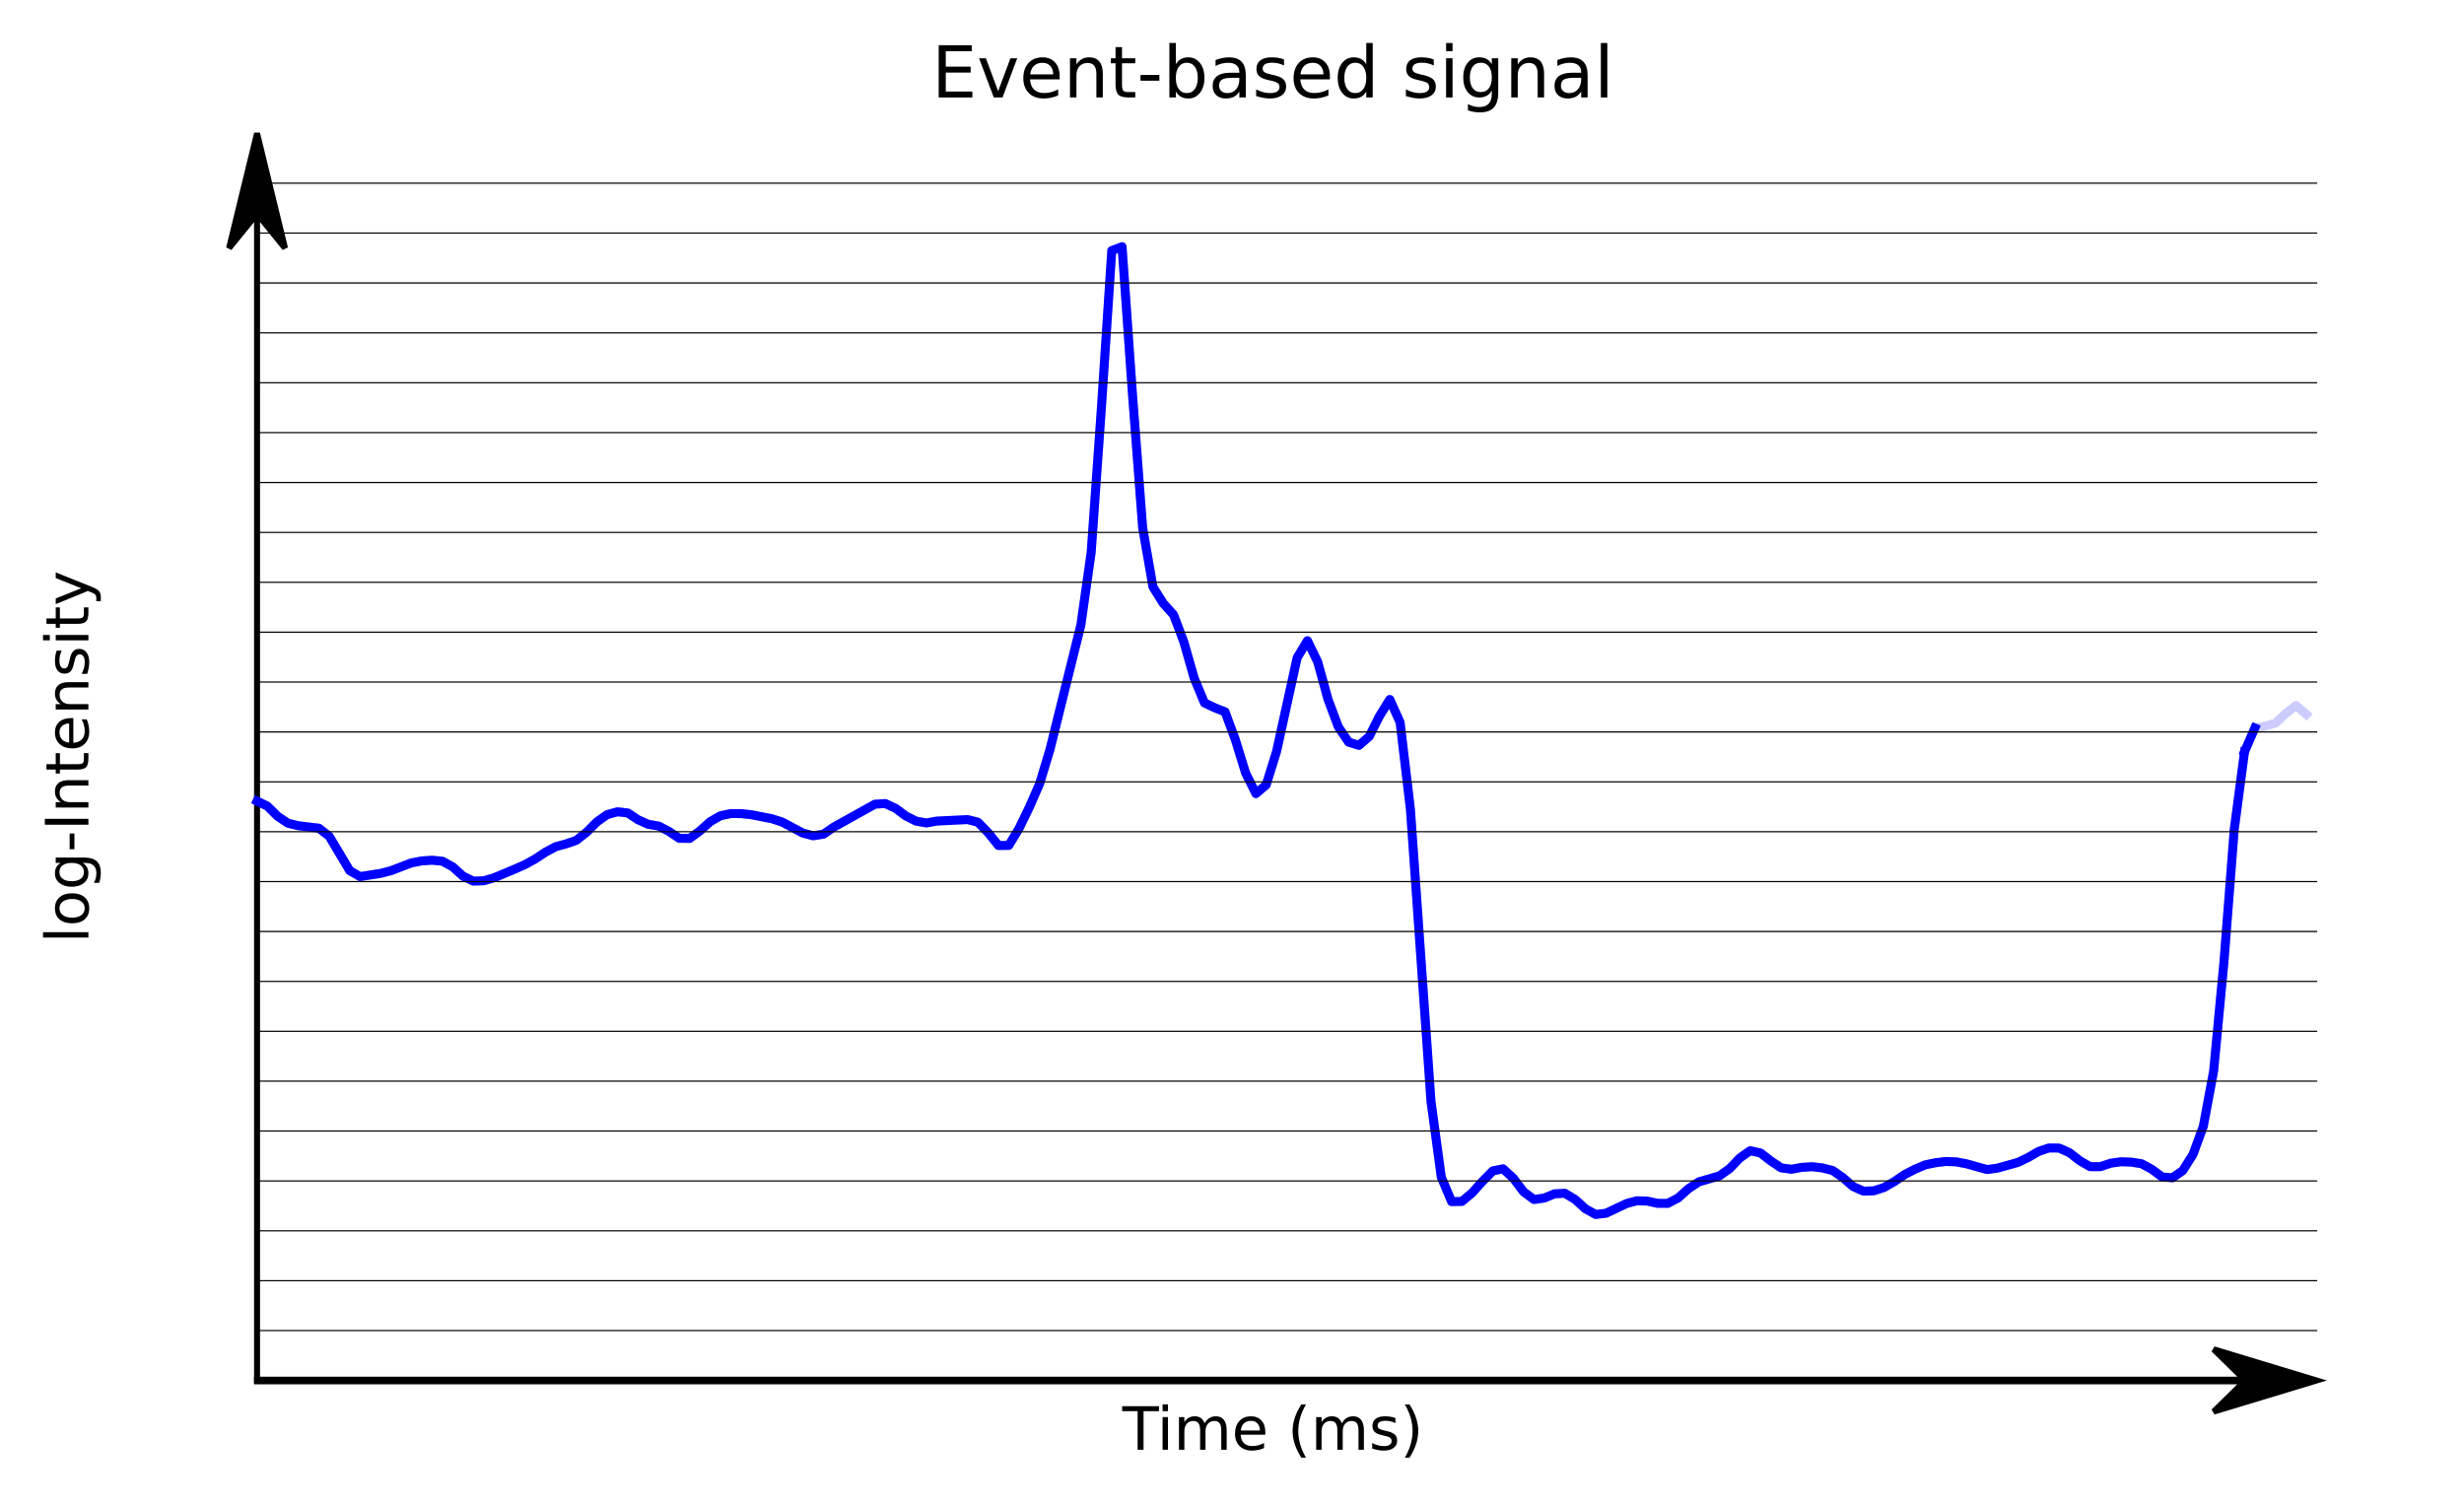
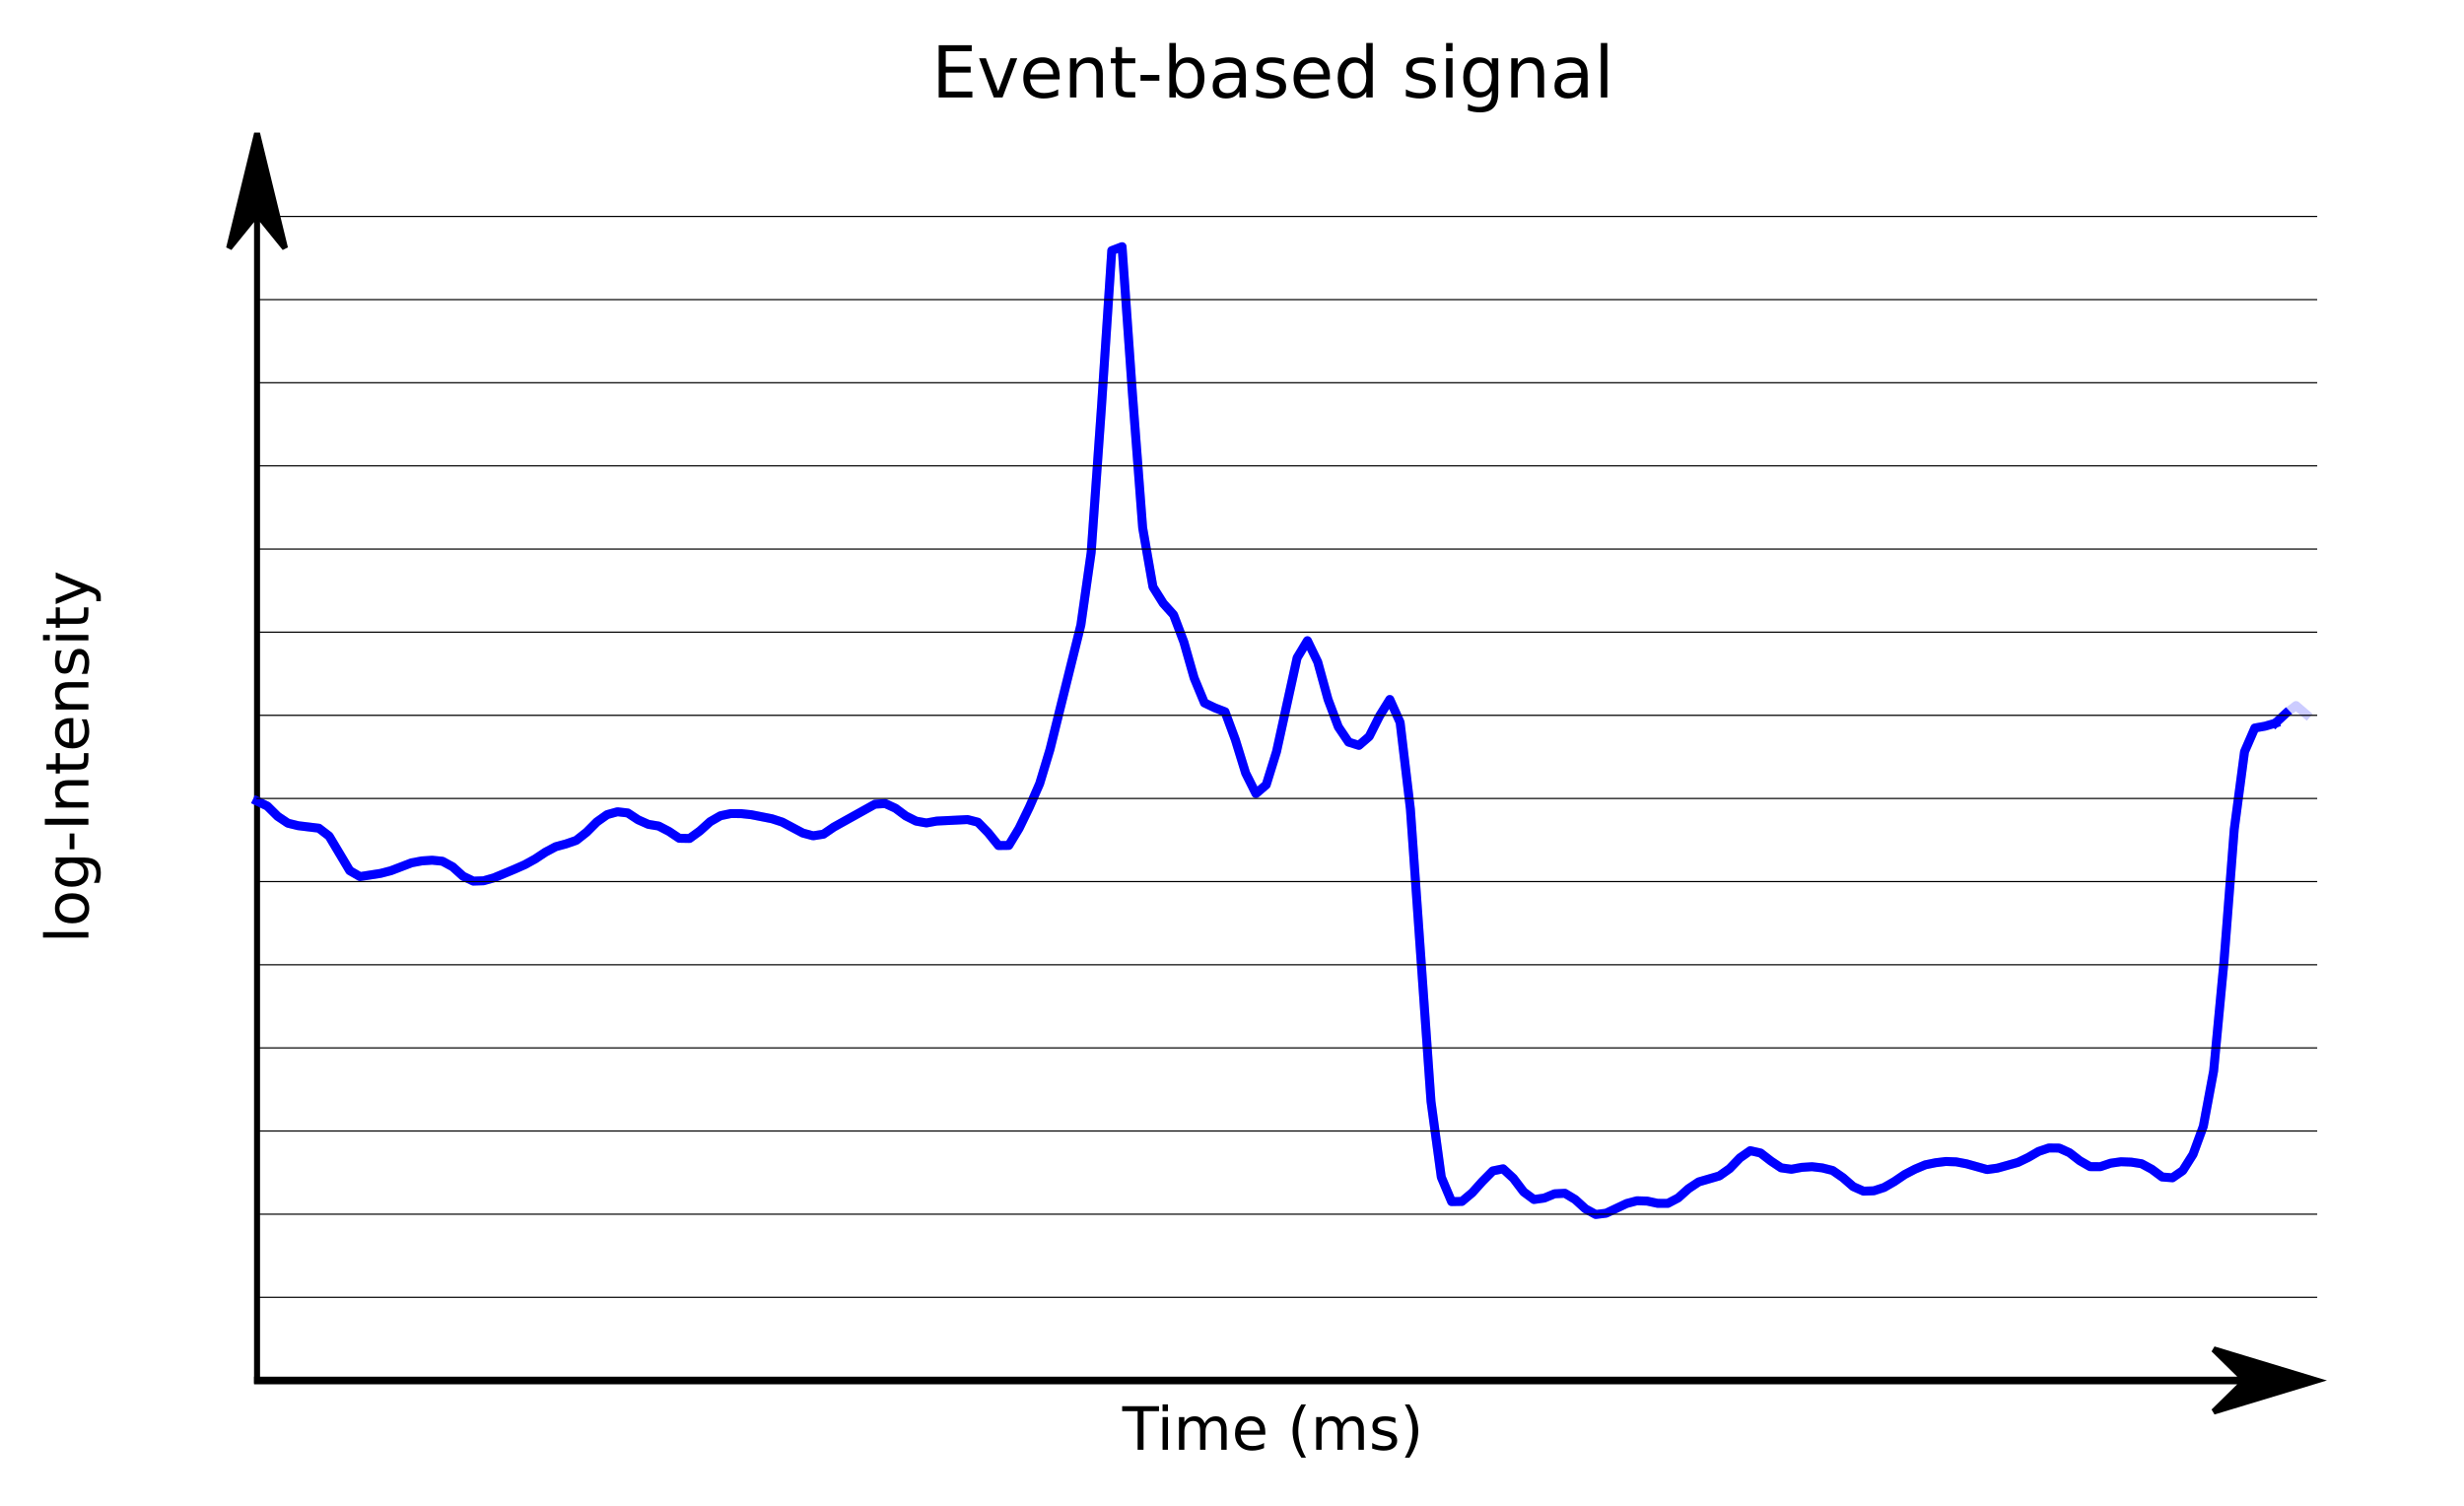
<svg xmlns="http://www.w3.org/2000/svg" xmlns:xlink="http://www.w3.org/1999/xlink" width="412.523pt" height="251.996pt" viewBox="0 0 412.523 251.996" version="1.1">
  <defs>
    <style type="text/css">*{stroke-linejoin: round; stroke-linecap: butt}</style>
  </defs>
  <g id="figure_1">
    <g id="patch_1">
      <path d="M 0 251.996  L 412.523 251.996  L 412.523 0  L 0 0  L 0 251.996  z " style="fill: none" />
    </g>
    <g id="axes_1">
      <g id="patch_2">
        <path d="M 20.878 231.118  L 405.323 231.118  L 405.323 22.318  L 20.878 22.318  L 20.878 231.118  z " style="fill: none" />
      </g>
      <g id="patch_3">
        <path d="M 387.848 231.118  L 370.608 236.338  L 375.78 231.256  L 43.035 231.256  L 43.035 230.98  L 375.78 230.98  L 370.608 225.898  z " style="stroke: #000000; stroke-linejoin: miter" />
      </g>
      <g id="patch_4">
        <path d="M 43.035 22.318  L 47.717 41.54  L 43.036 35.774  L 43.036 231.118  L 43.034 231.118  L 43.034 35.774  L 38.353 41.54  z " style="stroke: #000000; stroke-linejoin: miter" />
      </g>
      <g id="matplotlib.axis_1">
        <g id="text_1">
          <g transform="translate(187.9013 242.7166) scale(0.1 -0.1)">
            <defs>
              <path id="DejaVuSans-54" d="M -19 4666  L 3928 4666  L 3928 4134  L 2272 4134  L 2272 0  L 1638 0  L 1638 4134  L -19 4134  L -19 4666  z " transform="scale(0.015625)" />
              <path id="DejaVuSans-69" d="M 603 3500  L 1178 3500  L 1178 0  L 603 0  L 603 3500  z M 603 4863  L 1178 4863  L 1178 4134  L 603 4134  L 603 4863  z " transform="scale(0.015625)" />
              <path id="DejaVuSans-6d" d="M 3328 2828  Q 3544 3216 3844 3400  Q 4144 3584 4550 3584  Q 5097 3584 5394 3201  Q 5691 2819 5691 2113  L 5691 0  L 5113 0  L 5113 2094  Q 5113 2597 4934 2840  Q 4756 3084 4391 3084  Q 3944 3084 3684 2787  Q 3425 2491 3425 1978  L 3425 0  L 2847 0  L 2847 2094  Q 2847 2600 2669 2842  Q 2491 3084 2119 3084  Q 1678 3084 1418 2786  Q 1159 2488 1159 1978  L 1159 0  L 581 0  L 581 3500  L 1159 3500  L 1159 2956  Q 1356 3278 1631 3431  Q 1906 3584 2284 3584  Q 2666 3584 2933 3390  Q 3200 3197 3328 2828  z " transform="scale(0.015625)" />
              <path id="DejaVuSans-65" d="M 3597 1894  L 3597 1613  L 953 1613  Q 991 1019 1311 708  Q 1631 397 2203 397  Q 2534 397 2845 478  Q 3156 559 3463 722  L 3463 178  Q 3153 47 2828 -22  Q 2503 -91 2169 -91  Q 1331 -91 842 396  Q 353 884 353 1716  Q 353 2575 817 3079  Q 1281 3584 2069 3584  Q 2775 3584 3186 3129  Q 3597 2675 3597 1894  z M 3022 2063  Q 3016 2534 2758 2815  Q 2500 3097 2075 3097  Q 1594 3097 1305 2825  Q 1016 2553 972 2059  L 3022 2063  z " transform="scale(0.015625)" />
              <path id="DejaVuSans-20" transform="scale(0.015625)" />
              <path id="DejaVuSans-28" d="M 1984 4856  Q 1566 4138 1362 3434  Q 1159 2731 1159 2009  Q 1159 1288 1364 580  Q 1569 -128 1984 -844  L 1484 -844  Q 1016 -109 783 600  Q 550 1309 550 2009  Q 550 2706 781 3412  Q 1013 4119 1484 4856  L 1984 4856  z " transform="scale(0.015625)" />
              <path id="DejaVuSans-73" d="M 2834 3397  L 2834 2853  Q 2591 2978 2328 3040  Q 2066 3103 1784 3103  Q 1356 3103 1142 2972  Q 928 2841 928 2578  Q 928 2378 1081 2264  Q 1234 2150 1697 2047  L 1894 2003  Q 2506 1872 2764 1633  Q 3022 1394 3022 966  Q 3022 478 2636 193  Q 2250 -91 1575 -91  Q 1294 -91 989 -36  Q 684 19 347 128  L 347 722  Q 666 556 975 473  Q 1284 391 1588 391  Q 1994 391 2212 530  Q 2431 669 2431 922  Q 2431 1156 2273 1281  Q 2116 1406 1581 1522  L 1381 1569  Q 847 1681 609 1914  Q 372 2147 372 2553  Q 372 3047 722 3315  Q 1072 3584 1716 3584  Q 2034 3584 2315 3537  Q 2597 3491 2834 3397  z " transform="scale(0.015625)" />
              <path id="DejaVuSans-29" d="M 513 4856  L 1013 4856  Q 1481 4119 1714 3412  Q 1947 2706 1947 2009  Q 1947 1309 1714 600  Q 1481 -109 1013 -844  L 513 -844  Q 928 -128 1133 580  Q 1338 1288 1338 2009  Q 1338 2731 1133 3434  Q 928 4138 513 4856  z " transform="scale(0.015625)" />
            </defs>
            <use xlink:href="#DejaVuSans-54" />
            <use xlink:href="#DejaVuSans-69" x="57.959" />
            <use xlink:href="#DejaVuSans-6d" x="85.742" />
            <use xlink:href="#DejaVuSans-65" x="183.154" />
            <use xlink:href="#DejaVuSans-20" x="244.678" />
            <use xlink:href="#DejaVuSans-28" x="276.465" />
            <use xlink:href="#DejaVuSans-6d" x="315.479" />
            <use xlink:href="#DejaVuSans-73" x="412.891" />
            <use xlink:href="#DejaVuSans-29" x="464.99" />
          </g>
        </g>
      </g>
      <g id="matplotlib.axis_2">
        <g id="text_2">
          <g transform="translate(14.79844 157.9072) rotate(-90) scale(0.1 -0.1)">
            <defs>
              <path id="DejaVuSans-6c" d="M 603 4863  L 1178 4863  L 1178 0  L 603 0  L 603 4863  z " transform="scale(0.015625)" />
              <path id="DejaVuSans-6f" d="M 1959 3097  Q 1497 3097 1228 2736  Q 959 2375 959 1747  Q 959 1119 1226 758  Q 1494 397 1959 397  Q 2419 397 2687 759  Q 2956 1122 2956 1747  Q 2956 2369 2687 2733  Q 2419 3097 1959 3097  z M 1959 3584  Q 2709 3584 3137 3096  Q 3566 2609 3566 1747  Q 3566 888 3137 398  Q 2709 -91 1959 -91  Q 1206 -91 779 398  Q 353 888 353 1747  Q 353 2609 779 3096  Q 1206 3584 1959 3584  z " transform="scale(0.015625)" />
              <path id="DejaVuSans-67" d="M 2906 1791  Q 2906 2416 2648 2759  Q 2391 3103 1925 3103  Q 1463 3103 1205 2759  Q 947 2416 947 1791  Q 947 1169 1205 825  Q 1463 481 1925 481  Q 2391 481 2648 825  Q 2906 1169 2906 1791  z M 3481 434  Q 3481 -459 3084 -895  Q 2688 -1331 1869 -1331  Q 1566 -1331 1297 -1286  Q 1028 -1241 775 -1147  L 775 -588  Q 1028 -725 1275 -790  Q 1522 -856 1778 -856  Q 2344 -856 2625 -561  Q 2906 -266 2906 331  L 2906 616  Q 2728 306 2450 153  Q 2172 0 1784 0  Q 1141 0 747 490  Q 353 981 353 1791  Q 353 2603 747 3093  Q 1141 3584 1784 3584  Q 2172 3584 2450 3431  Q 2728 3278 2906 2969  L 2906 3500  L 3481 3500  L 3481 434  z " transform="scale(0.015625)" />
              <path id="DejaVuSans-2d" d="M 313 2009  L 1997 2009  L 1997 1497  L 313 1497  L 313 2009  z " transform="scale(0.015625)" />
              <path id="DejaVuSans-49" d="M 628 4666  L 1259 4666  L 1259 0  L 628 0  L 628 4666  z " transform="scale(0.015625)" />
              <path id="DejaVuSans-6e" d="M 3513 2113  L 3513 0  L 2938 0  L 2938 2094  Q 2938 2591 2744 2837  Q 2550 3084 2163 3084  Q 1697 3084 1428 2787  Q 1159 2491 1159 1978  L 1159 0  L 581 0  L 581 3500  L 1159 3500  L 1159 2956  Q 1366 3272 1645 3428  Q 1925 3584 2291 3584  Q 2894 3584 3203 3211  Q 3513 2838 3513 2113  z " transform="scale(0.015625)" />
              <path id="DejaVuSans-74" d="M 1172 4494  L 1172 3500  L 2356 3500  L 2356 3053  L 1172 3053  L 1172 1153  Q 1172 725 1289 603  Q 1406 481 1766 481  L 2356 481  L 2356 0  L 1766 0  Q 1100 0 847 248  Q 594 497 594 1153  L 594 3053  L 172 3053  L 172 3500  L 594 3500  L 594 4494  L 1172 4494  z " transform="scale(0.015625)" />
              <path id="DejaVuSans-79" d="M 2059 -325  Q 1816 -950 1584 -1140  Q 1353 -1331 966 -1331  L 506 -1331  L 506 -850  L 844 -850  Q 1081 -850 1212 -737  Q 1344 -625 1503 -206  L 1606 56  L 191 3500  L 800 3500  L 1894 763  L 2988 3500  L 3597 3500  L 2059 -325  z " transform="scale(0.015625)" />
            </defs>
            <use xlink:href="#DejaVuSans-6c" />
            <use xlink:href="#DejaVuSans-6f" x="27.783" />
            <use xlink:href="#DejaVuSans-67" x="88.965" />
            <use xlink:href="#DejaVuSans-2d" x="152.441" />
            <use xlink:href="#DejaVuSans-49" x="188.525" />
            <use xlink:href="#DejaVuSans-6e" x="218.018" />
            <use xlink:href="#DejaVuSans-74" x="281.396" />
            <use xlink:href="#DejaVuSans-65" x="320.605" />
            <use xlink:href="#DejaVuSans-6e" x="382.129" />
            <use xlink:href="#DejaVuSans-73" x="445.508" />
            <use xlink:href="#DejaVuSans-69" x="497.607" />
            <use xlink:href="#DejaVuSans-74" x="525.391" />
            <use xlink:href="#DejaVuSans-79" x="564.6" />
          </g>
        </g>
      </g>
      <g id="line2d_1">
-         <path d="M 43.035 134.121  L 44.759 134.957  L 46.483 136.664  L 48.207 137.82  L 49.931 138.24  L 53.379 138.657  L 55.103 139.981  L 58.551 145.763  L 60.275 146.759  L 63.724 146.221  L 65.448 145.774  L 68.896 144.456  L 70.62 144.132  L 72.344 144.017  L 74.068 144.186  L 75.792 145.127  L 77.516 146.688  L 79.24 147.516  L 80.964 147.459  L 82.688 146.968  L 86.136 145.528  L 87.861 144.766  L 89.585 143.818  L 91.309 142.676  L 93.033 141.756  L 94.757 141.288  L 96.481 140.693  L 98.205 139.333  L 99.929 137.604  L 101.653 136.384  L 103.377 135.907  L 105.101 136.106  L 106.825 137.245  L 108.549 138.013  L 110.273 138.295  L 111.997 139.191  L 113.722 140.345  L 115.446 140.375  L 117.17 139.123  L 118.894 137.569  L 120.618 136.573  L 122.342 136.211  L 124.066 136.214  L 125.79 136.4  L 129.238 137.077  L 130.962 137.633  L 134.41 139.468  L 136.134 139.927  L 137.858 139.659  L 139.583 138.476  L 146.479 134.639  L 148.203 134.529  L 149.927 135.323  L 151.651 136.606  L 153.375 137.472  L 155.099 137.778  L 156.823 137.467  L 161.995 137.212  L 163.719 137.654  L 165.444 139.422  L 167.168 141.556  L 168.892 141.535  L 170.616 138.685  L 172.34 135.131  L 174.064 131.185  L 175.788 125.474  L 180.96 104.633  L 182.684 92.493  L 184.408 68.139  L 186.132 41.956  L 187.856 41.3  L 189.58 65.755  L 191.305 88.371  L 193.029 98.262  L 194.753 101.013  L 196.477 102.926  L 198.201 107.48  L 199.925 113.516  L 201.649 117.676  L 203.373 118.498  L 205.097 119.169  L 206.821 123.833  L 208.545 129.429  L 210.269 132.869  L 211.993 131.388  L 213.717 125.829  L 217.166 110.128  L 218.89 107.268  L 220.614 110.831  L 222.338 117.095  L 224.062 121.692  L 225.786 124.246  L 227.51 124.791  L 229.234 123.304  L 230.958 119.879  L 232.682 117.105  L 234.406 120.942  L 236.13 135.474  L 239.578 184.399  L 241.303 197.08  L 243.027 201.174  L 244.751 201.143  L 246.475 199.696  L 248.199 197.775  L 249.923 196.033  L 251.647 195.679  L 253.371 197.271  L 255.095 199.548  L 256.819 200.82  L 258.543 200.577  L 260.267 199.867  L 261.991 199.78  L 263.715 200.818  L 265.439 202.385  L 267.164 203.329  L 268.888 203.116  L 272.336 201.49  L 274.06 201.033  L 275.784 201.088  L 277.508 201.461  L 279.232 201.466  L 280.956 200.562  L 282.68 199.018  L 284.404 197.871  L 287.852 196.871  L 289.576 195.651  L 291.3 193.856  L 293.025 192.646  L 294.749 193.034  L 296.473 194.368  L 298.197 195.521  L 299.921 195.759  L 301.645 195.441  L 303.369 195.331  L 305.093 195.532  L 306.817 195.962  L 308.541 197.16  L 310.265 198.66  L 311.989 199.422  L 313.713 199.364  L 315.437 198.804  L 317.161 197.811  L 318.886 196.639  L 320.61 195.741  L 322.334 195.017  L 324.058 194.663  L 325.782 194.455  L 327.506 194.52  L 329.23 194.844  L 332.678 195.806  L 334.402 195.571  L 337.85 194.608  L 339.574 193.777  L 341.298 192.775  L 343.022 192.193  L 344.747 192.211  L 346.471 192.988  L 348.195 194.326  L 349.919 195.319  L 351.643 195.325  L 353.367 194.743  L 355.091 194.5  L 356.815 194.563  L 358.539 194.83  L 360.263 195.763  L 361.987 197.05  L 363.711 197.183  L 365.435 195.986  L 367.159 193.258  L 368.883 188.554  L 370.608 179.3  L 372.332 161.08  L 374.056 138.854  L 375.78 125.853  L 377.504 121.881  L 379.228 121.574  L 380.952 121.064  L 382.676 119.463  L 384.4 118.122  L 386.124 119.603  L 386.124 119.603  " clip-path="url(#p5d56871ee8)" style="fill: none; stroke: #0000ff; stroke-opacity: 0.2; stroke-width: 1.5; stroke-linecap: square" />
+         <path d="M 43.035 134.121  L 44.759 134.957  L 46.483 136.664  L 48.207 137.82  L 49.931 138.24  L 53.379 138.657  L 55.103 139.981  L 58.551 145.763  L 60.275 146.759  L 63.724 146.221  L 65.448 145.774  L 68.896 144.456  L 70.62 144.132  L 72.344 144.017  L 74.068 144.186  L 75.792 145.127  L 77.516 146.688  L 79.24 147.516  L 80.964 147.459  L 82.688 146.968  L 86.136 145.528  L 87.861 144.766  L 89.585 143.818  L 91.309 142.676  L 93.033 141.756  L 94.757 141.288  L 96.481 140.693  L 98.205 139.333  L 99.929 137.604  L 101.653 136.384  L 103.377 135.907  L 105.101 136.106  L 106.825 137.245  L 108.549 138.013  L 110.273 138.295  L 111.997 139.191  L 113.722 140.345  L 115.446 140.375  L 117.17 139.123  L 118.894 137.569  L 120.618 136.573  L 122.342 136.211  L 124.066 136.214  L 125.79 136.4  L 129.238 137.077  L 130.962 137.633  L 134.41 139.468  L 136.134 139.927  L 137.858 139.659  L 139.583 138.476  L 146.479 134.639  L 148.203 134.529  L 149.927 135.323  L 151.651 136.606  L 153.375 137.472  L 155.099 137.778  L 156.823 137.467  L 161.995 137.212  L 163.719 137.654  L 165.444 139.422  L 167.168 141.556  L 168.892 141.535  L 170.616 138.685  L 172.34 135.131  L 174.064 131.185  L 175.788 125.474  L 180.96 104.633  L 182.684 92.493  L 184.408 68.139  L 186.132 41.956  L 187.856 41.3  L 189.58 65.755  L 191.305 88.371  L 193.029 98.262  L 194.753 101.013  L 196.477 102.926  L 198.201 107.48  L 199.925 113.516  L 201.649 117.676  L 203.373 118.498  L 205.097 119.169  L 206.821 123.833  L 208.545 129.429  L 210.269 132.869  L 211.993 131.388  L 213.717 125.829  L 217.166 110.128  L 218.89 107.268  L 220.614 110.831  L 222.338 117.095  L 224.062 121.692  L 225.786 124.246  L 227.51 124.791  L 229.234 123.304  L 230.958 119.879  L 232.682 117.105  L 234.406 120.942  L 236.13 135.474  L 239.578 184.399  L 241.303 197.08  L 243.027 201.174  L 244.751 201.143  L 246.475 199.696  L 248.199 197.775  L 249.923 196.033  L 251.647 195.679  L 253.371 197.271  L 255.095 199.548  L 256.819 200.82  L 258.543 200.577  L 260.267 199.867  L 261.991 199.78  L 263.715 200.818  L 265.439 202.385  L 267.164 203.329  L 268.888 203.116  L 272.336 201.49  L 274.06 201.033  L 275.784 201.088  L 277.508 201.461  L 279.232 201.466  L 280.956 200.562  L 282.68 199.018  L 284.404 197.871  L 287.852 196.871  L 289.576 195.651  L 291.3 193.856  L 293.025 192.646  L 294.749 193.034  L 296.473 194.368  L 298.197 195.521  L 299.921 195.759  L 301.645 195.441  L 303.369 195.331  L 305.093 195.532  L 306.817 195.962  L 308.541 197.16  L 310.265 198.66  L 311.989 199.422  L 313.713 199.364  L 315.437 198.804  L 317.161 197.811  L 318.886 196.639  L 320.61 195.741  L 322.334 195.017  L 324.058 194.663  L 325.782 194.455  L 327.506 194.52  L 329.23 194.844  L 332.678 195.806  L 334.402 195.571  L 337.85 194.608  L 339.574 193.777  L 341.298 192.775  L 343.022 192.193  L 344.747 192.211  L 346.471 192.988  L 348.195 194.326  L 349.919 195.319  L 351.643 195.325  L 353.367 194.743  L 355.091 194.5  L 356.815 194.563  L 358.539 194.83  L 360.263 195.763  L 361.987 197.05  L 363.711 197.183  L 365.435 195.986  L 367.159 193.258  L 368.883 188.554  L 370.608 179.3  L 372.332 161.08  L 374.056 138.854  L 375.78 125.853  L 377.504 121.881  L 379.228 121.574  L 380.952 121.064  L 382.676 119.463  L 384.4 118.122  L 386.124 119.603  L 386.124 119.603  " clip-path="url(#p4c63190690)" style="fill: none; stroke: #0000ff; stroke-opacity: 0.2; stroke-width: 1.5; stroke-linecap: square" />
      </g>
      <g id="line2d_2">
-         <path d="M 43.035 134.121  L 44.759 134.957  L 46.483 136.664  L 48.207 137.82  L 49.931 138.24  L 53.379 138.657  L 55.103 139.981  L 58.551 145.763  L 60.275 146.759  L 63.724 146.221  L 65.448 145.774  L 68.896 144.456  L 70.62 144.132  L 72.344 144.017  L 74.068 144.186  L 75.792 145.127  L 77.516 146.688  L 79.24 147.516  L 80.964 147.459  L 82.688 146.968  L 86.136 145.528  L 87.861 144.766  L 89.585 143.818  L 91.309 142.676  L 93.033 141.756  L 94.757 141.288  L 96.481 140.693  L 98.205 139.333  L 99.929 137.604  L 101.653 136.384  L 103.377 135.907  L 105.101 136.106  L 106.825 137.245  L 108.549 138.013  L 110.273 138.295  L 111.997 139.191  L 113.722 140.345  L 115.446 140.375  L 117.17 139.123  L 118.894 137.569  L 120.618 136.573  L 122.342 136.211  L 124.066 136.214  L 125.79 136.4  L 129.238 137.077  L 130.962 137.633  L 134.41 139.468  L 136.134 139.927  L 137.858 139.659  L 139.583 138.476  L 146.479 134.639  L 148.203 134.529  L 149.927 135.323  L 151.651 136.606  L 153.375 137.472  L 155.099 137.778  L 156.823 137.467  L 161.995 137.212  L 163.719 137.654  L 165.444 139.422  L 167.168 141.556  L 168.892 141.535  L 170.616 138.685  L 172.34 135.131  L 174.064 131.185  L 175.788 125.474  L 180.96 104.633  L 182.684 92.493  L 184.408 68.139  L 186.132 41.956  L 187.856 41.3  L 189.58 65.755  L 191.305 88.371  L 193.029 98.262  L 194.753 101.013  L 196.477 102.926  L 198.201 107.48  L 199.925 113.516  L 201.649 117.676  L 203.373 118.498  L 205.097 119.169  L 206.821 123.833  L 208.545 129.429  L 210.269 132.869  L 211.993 131.388  L 213.717 125.829  L 217.166 110.128  L 218.89 107.268  L 220.614 110.831  L 222.338 117.095  L 224.062 121.692  L 225.786 124.246  L 227.51 124.791  L 229.234 123.304  L 230.958 119.879  L 232.682 117.105  L 234.406 120.942  L 236.13 135.474  L 239.578 184.399  L 241.303 197.08  L 243.027 201.174  L 244.751 201.143  L 246.475 199.696  L 248.199 197.775  L 249.923 196.033  L 251.647 195.679  L 253.371 197.271  L 255.095 199.548  L 256.819 200.82  L 258.543 200.577  L 260.267 199.867  L 261.991 199.78  L 263.715 200.818  L 265.439 202.385  L 267.164 203.329  L 268.888 203.116  L 272.336 201.49  L 274.06 201.033  L 275.784 201.088  L 277.508 201.461  L 279.232 201.466  L 280.956 200.562  L 282.68 199.018  L 284.404 197.871  L 287.852 196.871  L 289.576 195.651  L 291.3 193.856  L 293.025 192.646  L 294.749 193.034  L 296.473 194.368  L 298.197 195.521  L 299.921 195.759  L 301.645 195.441  L 303.369 195.331  L 305.093 195.532  L 306.817 195.962  L 308.541 197.16  L 310.265 198.66  L 311.989 199.422  L 313.713 199.364  L 315.437 198.804  L 317.161 197.811  L 318.886 196.639  L 320.61 195.741  L 322.334 195.017  L 324.058 194.663  L 325.782 194.455  L 327.506 194.52  L 329.23 194.844  L 332.678 195.806  L 334.402 195.571  L 337.85 194.608  L 339.574 193.777  L 341.298 192.775  L 343.022 192.193  L 344.747 192.211  L 346.471 192.988  L 348.195 194.326  L 349.919 195.319  L 351.643 195.325  L 353.367 194.743  L 355.091 194.5  L 356.815 194.563  L 358.539 194.83  L 360.263 195.763  L 361.987 197.05  L 363.711 197.183  L 365.435 195.986  L 367.159 193.258  L 368.883 188.554  L 370.608 179.3  L 372.332 161.08  L 374.056 138.854  L 375.78 125.853  L 375.78 125.853  " clip-path="url(#p5d56871ee8)" style="fill: none; stroke: #0000ff; stroke-width: 1.5; stroke-linecap: square" />
+         <path d="M 43.035 134.121  L 44.759 134.957  L 46.483 136.664  L 48.207 137.82  L 49.931 138.24  L 53.379 138.657  L 55.103 139.981  L 58.551 145.763  L 60.275 146.759  L 63.724 146.221  L 65.448 145.774  L 68.896 144.456  L 70.62 144.132  L 72.344 144.017  L 74.068 144.186  L 75.792 145.127  L 77.516 146.688  L 79.24 147.516  L 80.964 147.459  L 82.688 146.968  L 86.136 145.528  L 87.861 144.766  L 89.585 143.818  L 91.309 142.676  L 93.033 141.756  L 94.757 141.288  L 96.481 140.693  L 98.205 139.333  L 99.929 137.604  L 101.653 136.384  L 103.377 135.907  L 105.101 136.106  L 106.825 137.245  L 108.549 138.013  L 110.273 138.295  L 111.997 139.191  L 113.722 140.345  L 115.446 140.375  L 117.17 139.123  L 118.894 137.569  L 120.618 136.573  L 122.342 136.211  L 124.066 136.214  L 125.79 136.4  L 129.238 137.077  L 130.962 137.633  L 134.41 139.468  L 136.134 139.927  L 137.858 139.659  L 139.583 138.476  L 146.479 134.639  L 148.203 134.529  L 149.927 135.323  L 151.651 136.606  L 153.375 137.472  L 155.099 137.778  L 156.823 137.467  L 161.995 137.212  L 163.719 137.654  L 165.444 139.422  L 167.168 141.556  L 168.892 141.535  L 170.616 138.685  L 172.34 135.131  L 174.064 131.185  L 175.788 125.474  L 180.96 104.633  L 182.684 92.493  L 184.408 68.139  L 186.132 41.956  L 187.856 41.3  L 189.58 65.755  L 191.305 88.371  L 193.029 98.262  L 194.753 101.013  L 196.477 102.926  L 198.201 107.48  L 199.925 113.516  L 201.649 117.676  L 203.373 118.498  L 205.097 119.169  L 206.821 123.833  L 208.545 129.429  L 210.269 132.869  L 211.993 131.388  L 213.717 125.829  L 217.166 110.128  L 218.89 107.268  L 220.614 110.831  L 222.338 117.095  L 224.062 121.692  L 225.786 124.246  L 227.51 124.791  L 229.234 123.304  L 230.958 119.879  L 232.682 117.105  L 234.406 120.942  L 236.13 135.474  L 239.578 184.399  L 241.303 197.08  L 243.027 201.174  L 244.751 201.143  L 246.475 199.696  L 248.199 197.775  L 249.923 196.033  L 251.647 195.679  L 253.371 197.271  L 255.095 199.548  L 256.819 200.82  L 258.543 200.577  L 260.267 199.867  L 261.991 199.78  L 263.715 200.818  L 265.439 202.385  L 267.164 203.329  L 268.888 203.116  L 272.336 201.49  L 274.06 201.033  L 275.784 201.088  L 277.508 201.461  L 279.232 201.466  L 280.956 200.562  L 282.68 199.018  L 284.404 197.871  L 287.852 196.871  L 289.576 195.651  L 291.3 193.856  L 293.025 192.646  L 294.749 193.034  L 296.473 194.368  L 298.197 195.521  L 299.921 195.759  L 301.645 195.441  L 303.369 195.331  L 305.093 195.532  L 306.817 195.962  L 308.541 197.16  L 310.265 198.66  L 311.989 199.422  L 313.713 199.364  L 315.437 198.804  L 317.161 197.811  L 318.886 196.639  L 320.61 195.741  L 322.334 195.017  L 324.058 194.663  L 325.782 194.455  L 327.506 194.52  L 329.23 194.844  L 332.678 195.806  L 334.402 195.571  L 337.85 194.608  L 339.574 193.777  L 341.298 192.775  L 343.022 192.193  L 344.747 192.211  L 346.471 192.988  L 348.195 194.326  L 349.919 195.319  L 351.643 195.325  L 353.367 194.743  L 355.091 194.5  L 356.815 194.563  L 358.539 194.83  L 360.263 195.763  L 361.987 197.05  L 363.711 197.183  L 365.435 195.986  L 367.159 193.258  L 368.883 188.554  L 370.608 179.3  L 372.332 161.08  L 374.056 138.854  L 375.78 125.853  L 377.504 121.881  L 379.228 121.574  L 380.952 121.064  L 380.952 121.064  " clip-path="url(#p4c63190690)" style="fill: none; stroke: #0000ff; stroke-width: 1.5; stroke-linecap: square" />
      </g>
      <g id="line2d_3">
-         <path d="M 375.78 125.853  L 377.504 121.881  " clip-path="url(#p5d56871ee8)" style="fill: none; stroke: #0000ff; stroke-width: 1.5; stroke-linecap: square" />
+         <path d="M 380.952 121.064  L 382.676 119.463  " clip-path="url(#p4c63190690)" style="fill: none; stroke: #0000ff; stroke-width: 1.5; stroke-linecap: square" />
      </g>
      <g id="line2d_4">
-         <path d="M 43.035 231.118  L 387.848 231.118  " clip-path="url(#p5d56871ee8)" style="fill: none; stroke: #000000; stroke-width: 0.2; stroke-linecap: square" />
+         <path d="M 43.035 231.118  L 387.848 231.118  " clip-path="url(#p4c63190690)" style="fill: none; stroke: #000000; stroke-width: 0.2; stroke-linecap: square" />
      </g>
      <g id="line2d_5">
-         <path d="M 43.035 222.766  L 387.848 222.766  " clip-path="url(#p5d56871ee8)" style="fill: none; stroke: #000000; stroke-width: 0.2; stroke-linecap: square" />
+         <path d="M 43.035 217.198  L 387.848 217.198  " clip-path="url(#p4c63190690)" style="fill: none; stroke: #000000; stroke-width: 0.2; stroke-linecap: square" />
      </g>
      <g id="line2d_6">
-         <path d="M 43.035 214.414  L 387.848 214.414  " clip-path="url(#p5d56871ee8)" style="fill: none; stroke: #000000; stroke-width: 0.2; stroke-linecap: square" />
+         <path d="M 43.035 203.278  L 387.848 203.278  " clip-path="url(#p4c63190690)" style="fill: none; stroke: #000000; stroke-width: 0.2; stroke-linecap: square" />
      </g>
      <g id="line2d_7">
-         <path d="M 43.035 206.062  L 387.848 206.062  " clip-path="url(#p5d56871ee8)" style="fill: none; stroke: #000000; stroke-width: 0.2; stroke-linecap: square" />
+         <path d="M 43.035 189.358  L 387.848 189.358  " clip-path="url(#p4c63190690)" style="fill: none; stroke: #000000; stroke-width: 0.2; stroke-linecap: square" />
      </g>
      <g id="line2d_8">
-         <path d="M 43.035 197.71  L 387.848 197.71  " clip-path="url(#p5d56871ee8)" style="fill: none; stroke: #000000; stroke-width: 0.2; stroke-linecap: square" />
+         <path d="M 43.035 175.438  L 387.848 175.438  " clip-path="url(#p4c63190690)" style="fill: none; stroke: #000000; stroke-width: 0.2; stroke-linecap: square" />
      </g>
      <g id="line2d_9">
-         <path d="M 43.035 189.358  L 387.848 189.358  " clip-path="url(#p5d56871ee8)" style="fill: none; stroke: #000000; stroke-width: 0.2; stroke-linecap: square" />
+         <path d="M 43.035 161.518  L 387.848 161.518  " clip-path="url(#p4c63190690)" style="fill: none; stroke: #000000; stroke-width: 0.2; stroke-linecap: square" />
      </g>
      <g id="line2d_10">
-         <path d="M 43.035 181.006  L 387.848 181.006  " clip-path="url(#p5d56871ee8)" style="fill: none; stroke: #000000; stroke-width: 0.2; stroke-linecap: square" />
+         <path d="M 43.035 147.598  L 387.848 147.598  " clip-path="url(#p4c63190690)" style="fill: none; stroke: #000000; stroke-width: 0.2; stroke-linecap: square" />
      </g>
      <g id="line2d_11">
-         <path d="M 43.035 172.654  L 387.848 172.654  " clip-path="url(#p5d56871ee8)" style="fill: none; stroke: #000000; stroke-width: 0.2; stroke-linecap: square" />
+         <path d="M 43.035 133.678  L 387.848 133.678  " clip-path="url(#p4c63190690)" style="fill: none; stroke: #000000; stroke-width: 0.2; stroke-linecap: square" />
      </g>
      <g id="line2d_12">
-         <path d="M 43.035 164.302  L 387.848 164.302  " clip-path="url(#p5d56871ee8)" style="fill: none; stroke: #000000; stroke-width: 0.2; stroke-linecap: square" />
+         <path d="M 43.035 119.758  L 387.848 119.758  " clip-path="url(#p4c63190690)" style="fill: none; stroke: #000000; stroke-width: 0.2; stroke-linecap: square" />
      </g>
      <g id="line2d_13">
-         <path d="M 43.035 155.95  L 387.848 155.95  " clip-path="url(#p5d56871ee8)" style="fill: none; stroke: #000000; stroke-width: 0.2; stroke-linecap: square" />
+         <path d="M 43.035 105.838  L 387.848 105.838  " clip-path="url(#p4c63190690)" style="fill: none; stroke: #000000; stroke-width: 0.2; stroke-linecap: square" />
      </g>
      <g id="line2d_14">
-         <path d="M 43.035 147.598  L 387.848 147.598  " clip-path="url(#p5d56871ee8)" style="fill: none; stroke: #000000; stroke-width: 0.2; stroke-linecap: square" />
+         <path d="M 43.035 91.918  L 387.848 91.918  " clip-path="url(#p4c63190690)" style="fill: none; stroke: #000000; stroke-width: 0.2; stroke-linecap: square" />
      </g>
      <g id="line2d_15">
-         <path d="M 43.035 139.246  L 387.848 139.246  " clip-path="url(#p5d56871ee8)" style="fill: none; stroke: #000000; stroke-width: 0.2; stroke-linecap: square" />
+         <path d="M 43.035 77.998  L 387.848 77.998  " clip-path="url(#p4c63190690)" style="fill: none; stroke: #000000; stroke-width: 0.2; stroke-linecap: square" />
      </g>
      <g id="line2d_16">
-         <path d="M 43.035 130.894  L 387.848 130.894  " clip-path="url(#p5d56871ee8)" style="fill: none; stroke: #000000; stroke-width: 0.2; stroke-linecap: square" />
+         <path d="M 43.035 64.078  L 387.848 64.078  " clip-path="url(#p4c63190690)" style="fill: none; stroke: #000000; stroke-width: 0.2; stroke-linecap: square" />
      </g>
      <g id="line2d_17">
-         <path d="M 43.035 122.542  L 387.848 122.542  " clip-path="url(#p5d56871ee8)" style="fill: none; stroke: #000000; stroke-width: 0.2; stroke-linecap: square" />
+         <path d="M 43.035 50.158  L 387.848 50.158  " clip-path="url(#p4c63190690)" style="fill: none; stroke: #000000; stroke-width: 0.2; stroke-linecap: square" />
      </g>
      <g id="line2d_18">
-         <path d="M 43.035 114.19  L 387.848 114.19  " clip-path="url(#p5d56871ee8)" style="fill: none; stroke: #000000; stroke-width: 0.2; stroke-linecap: square" />
-       </g>
-       <g id="line2d_19">
-         <path d="M 43.035 105.838  L 387.848 105.838  " clip-path="url(#p5d56871ee8)" style="fill: none; stroke: #000000; stroke-width: 0.2; stroke-linecap: square" />
-       </g>
-       <g id="line2d_20">
-         <path d="M 43.035 97.486  L 387.848 97.486  " clip-path="url(#p5d56871ee8)" style="fill: none; stroke: #000000; stroke-width: 0.2; stroke-linecap: square" />
-       </g>
-       <g id="line2d_21">
-         <path d="M 43.035 89.134  L 387.848 89.134  " clip-path="url(#p5d56871ee8)" style="fill: none; stroke: #000000; stroke-width: 0.2; stroke-linecap: square" />
-       </g>
-       <g id="line2d_22">
-         <path d="M 43.035 80.782  L 387.848 80.782  " clip-path="url(#p5d56871ee8)" style="fill: none; stroke: #000000; stroke-width: 0.2; stroke-linecap: square" />
-       </g>
-       <g id="line2d_23">
-         <path d="M 43.035 72.43  L 387.848 72.43  " clip-path="url(#p5d56871ee8)" style="fill: none; stroke: #000000; stroke-width: 0.2; stroke-linecap: square" />
-       </g>
-       <g id="line2d_24">
-         <path d="M 43.035 64.078  L 387.848 64.078  " clip-path="url(#p5d56871ee8)" style="fill: none; stroke: #000000; stroke-width: 0.2; stroke-linecap: square" />
-       </g>
-       <g id="line2d_25">
-         <path d="M 43.035 55.726  L 387.848 55.726  " clip-path="url(#p5d56871ee8)" style="fill: none; stroke: #000000; stroke-width: 0.2; stroke-linecap: square" />
-       </g>
-       <g id="line2d_26">
-         <path d="M 43.035 47.374  L 387.848 47.374  " clip-path="url(#p5d56871ee8)" style="fill: none; stroke: #000000; stroke-width: 0.2; stroke-linecap: square" />
-       </g>
-       <g id="line2d_27">
-         <path d="M 43.035 39.022  L 387.848 39.022  " clip-path="url(#p5d56871ee8)" style="fill: none; stroke: #000000; stroke-width: 0.2; stroke-linecap: square" />
-       </g>
-       <g id="line2d_28">
-         <path d="M 43.035 30.67  L 387.848 30.67  " clip-path="url(#p5d56871ee8)" style="fill: none; stroke: #000000; stroke-width: 0.2; stroke-linecap: square" />
+         <path d="M 43.035 36.238  L 387.848 36.238  " clip-path="url(#p4c63190690)" style="fill: none; stroke: #000000; stroke-width: 0.2; stroke-linecap: square" />
      </g>
      <g id="text_3">
        <g transform="translate(155.9796 16.31812) scale(0.12 -0.12)">
          <defs>
            <path id="DejaVuSans-45" d="M 628 4666  L 3578 4666  L 3578 4134  L 1259 4134  L 1259 2753  L 3481 2753  L 3481 2222  L 1259 2222  L 1259 531  L 3634 531  L 3634 0  L 628 0  L 628 4666  z " transform="scale(0.015625)" />
            <path id="DejaVuSans-76" d="M 191 3500  L 800 3500  L 1894 563  L 2988 3500  L 3597 3500  L 2284 0  L 1503 0  L 191 3500  z " transform="scale(0.015625)" />
            <path id="DejaVuSans-62" d="M 3116 1747  Q 3116 2381 2855 2742  Q 2594 3103 2138 3103  Q 1681 3103 1420 2742  Q 1159 2381 1159 1747  Q 1159 1113 1420 752  Q 1681 391 2138 391  Q 2594 391 2855 752  Q 3116 1113 3116 1747  z M 1159 2969  Q 1341 3281 1617 3432  Q 1894 3584 2278 3584  Q 2916 3584 3314 3078  Q 3713 2572 3713 1747  Q 3713 922 3314 415  Q 2916 -91 2278 -91  Q 1894 -91 1617 61  Q 1341 213 1159 525  L 1159 0  L 581 0  L 581 4863  L 1159 4863  L 1159 2969  z " transform="scale(0.015625)" />
            <path id="DejaVuSans-61" d="M 2194 1759  Q 1497 1759 1228 1600  Q 959 1441 959 1056  Q 959 750 1161 570  Q 1363 391 1709 391  Q 2188 391 2477 730  Q 2766 1069 2766 1631  L 2766 1759  L 2194 1759  z M 3341 1997  L 3341 0  L 2766 0  L 2766 531  Q 2569 213 2275 61  Q 1981 -91 1556 -91  Q 1019 -91 701 211  Q 384 513 384 1019  Q 384 1609 779 1909  Q 1175 2209 1959 2209  L 2766 2209  L 2766 2266  Q 2766 2663 2505 2880  Q 2244 3097 1772 3097  Q 1472 3097 1187 3025  Q 903 2953 641 2809  L 641 3341  Q 956 3463 1253 3523  Q 1550 3584 1831 3584  Q 2591 3584 2966 3190  Q 3341 2797 3341 1997  z " transform="scale(0.015625)" />
            <path id="DejaVuSans-64" d="M 2906 2969  L 2906 4863  L 3481 4863  L 3481 0  L 2906 0  L 2906 525  Q 2725 213 2448 61  Q 2172 -91 1784 -91  Q 1150 -91 751 415  Q 353 922 353 1747  Q 353 2572 751 3078  Q 1150 3584 1784 3584  Q 2172 3584 2448 3432  Q 2725 3281 2906 2969  z M 947 1747  Q 947 1113 1208 752  Q 1469 391 1925 391  Q 2381 391 2643 752  Q 2906 1113 2906 1747  Q 2906 2381 2643 2742  Q 2381 3103 1925 3103  Q 1469 3103 1208 2742  Q 947 2381 947 1747  z " transform="scale(0.015625)" />
          </defs>
          <use xlink:href="#DejaVuSans-45" />
          <use xlink:href="#DejaVuSans-76" x="63.184" />
          <use xlink:href="#DejaVuSans-65" x="122.363" />
          <use xlink:href="#DejaVuSans-6e" x="183.887" />
          <use xlink:href="#DejaVuSans-74" x="247.266" />
          <use xlink:href="#DejaVuSans-2d" x="286.475" />
          <use xlink:href="#DejaVuSans-62" x="322.559" />
          <use xlink:href="#DejaVuSans-61" x="386.035" />
          <use xlink:href="#DejaVuSans-73" x="447.314" />
          <use xlink:href="#DejaVuSans-65" x="499.414" />
          <use xlink:href="#DejaVuSans-64" x="560.938" />
          <use xlink:href="#DejaVuSans-20" x="624.414" />
          <use xlink:href="#DejaVuSans-73" x="656.201" />
          <use xlink:href="#DejaVuSans-69" x="708.301" />
          <use xlink:href="#DejaVuSans-67" x="736.084" />
          <use xlink:href="#DejaVuSans-6e" x="799.561" />
          <use xlink:href="#DejaVuSans-61" x="862.939" />
          <use xlink:href="#DejaVuSans-6c" x="924.219" />
        </g>
      </g>
    </g>
  </g>
  <defs>
-     <clipPath id="p5d56871ee8">
+     <clipPath id="p4c63190690">
      <rect x="20.878" y="22.318" width="384.445" height="208.8" />
    </clipPath>
  </defs>
</svg>
